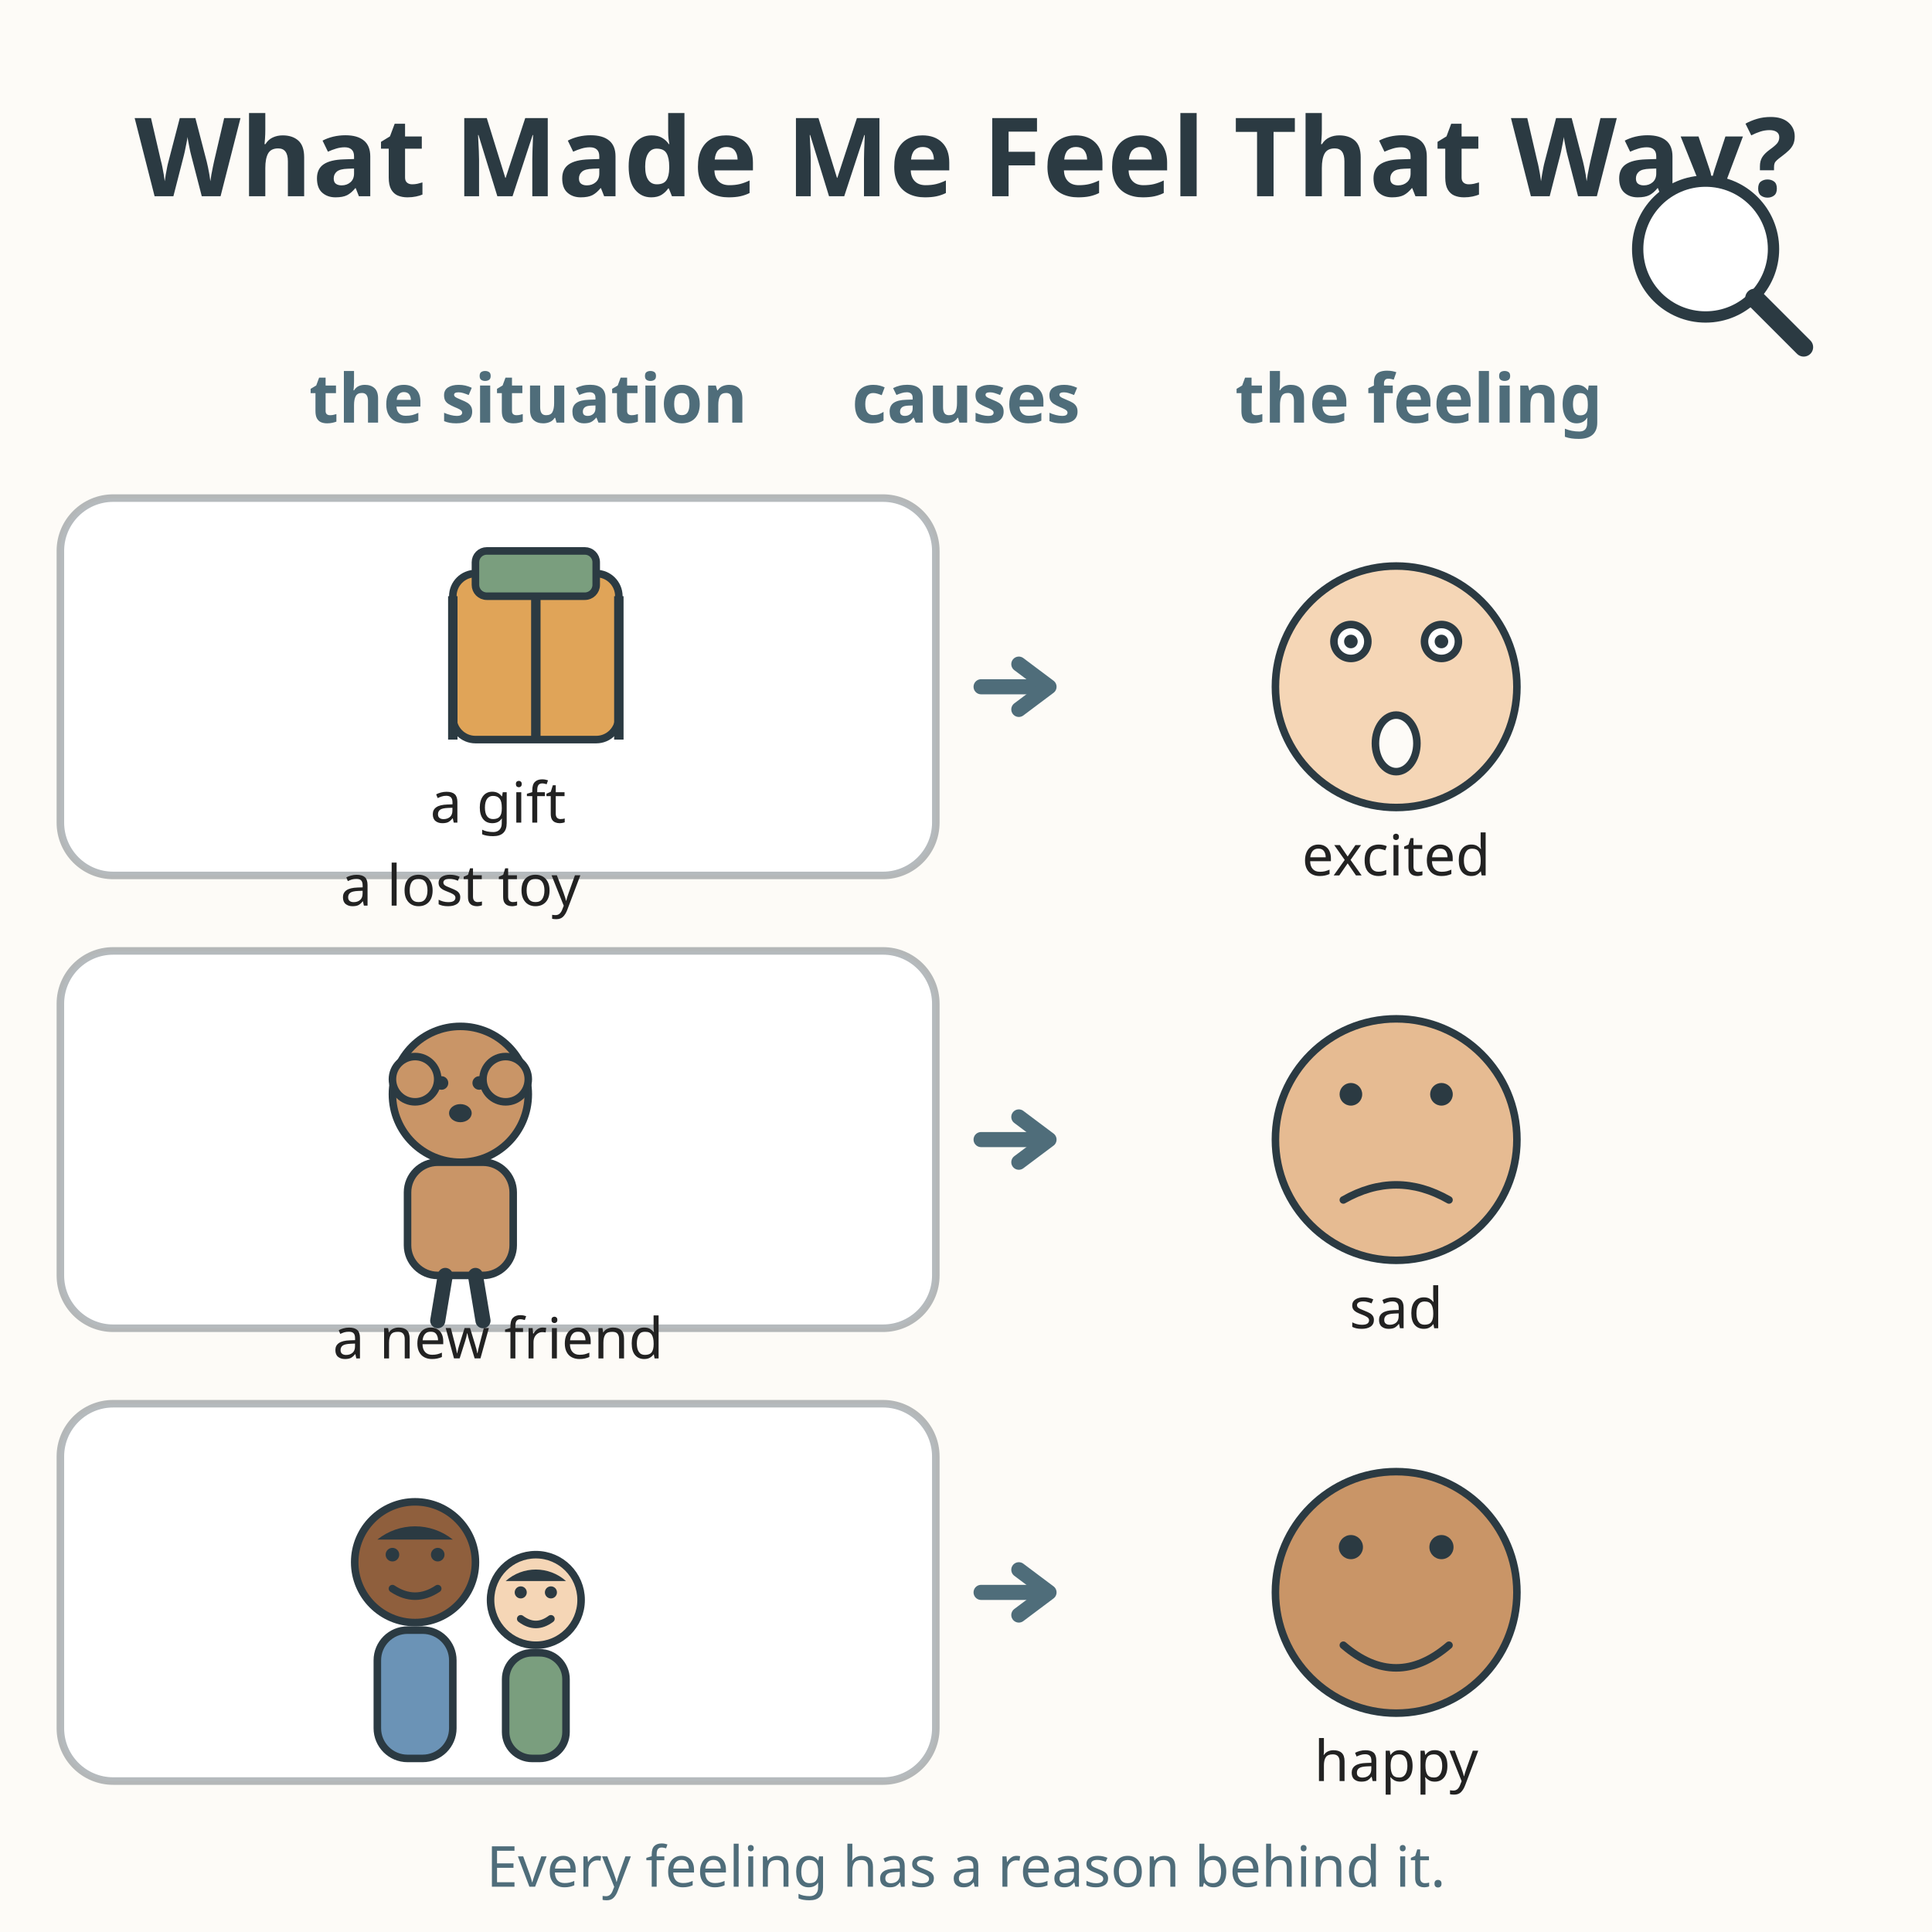
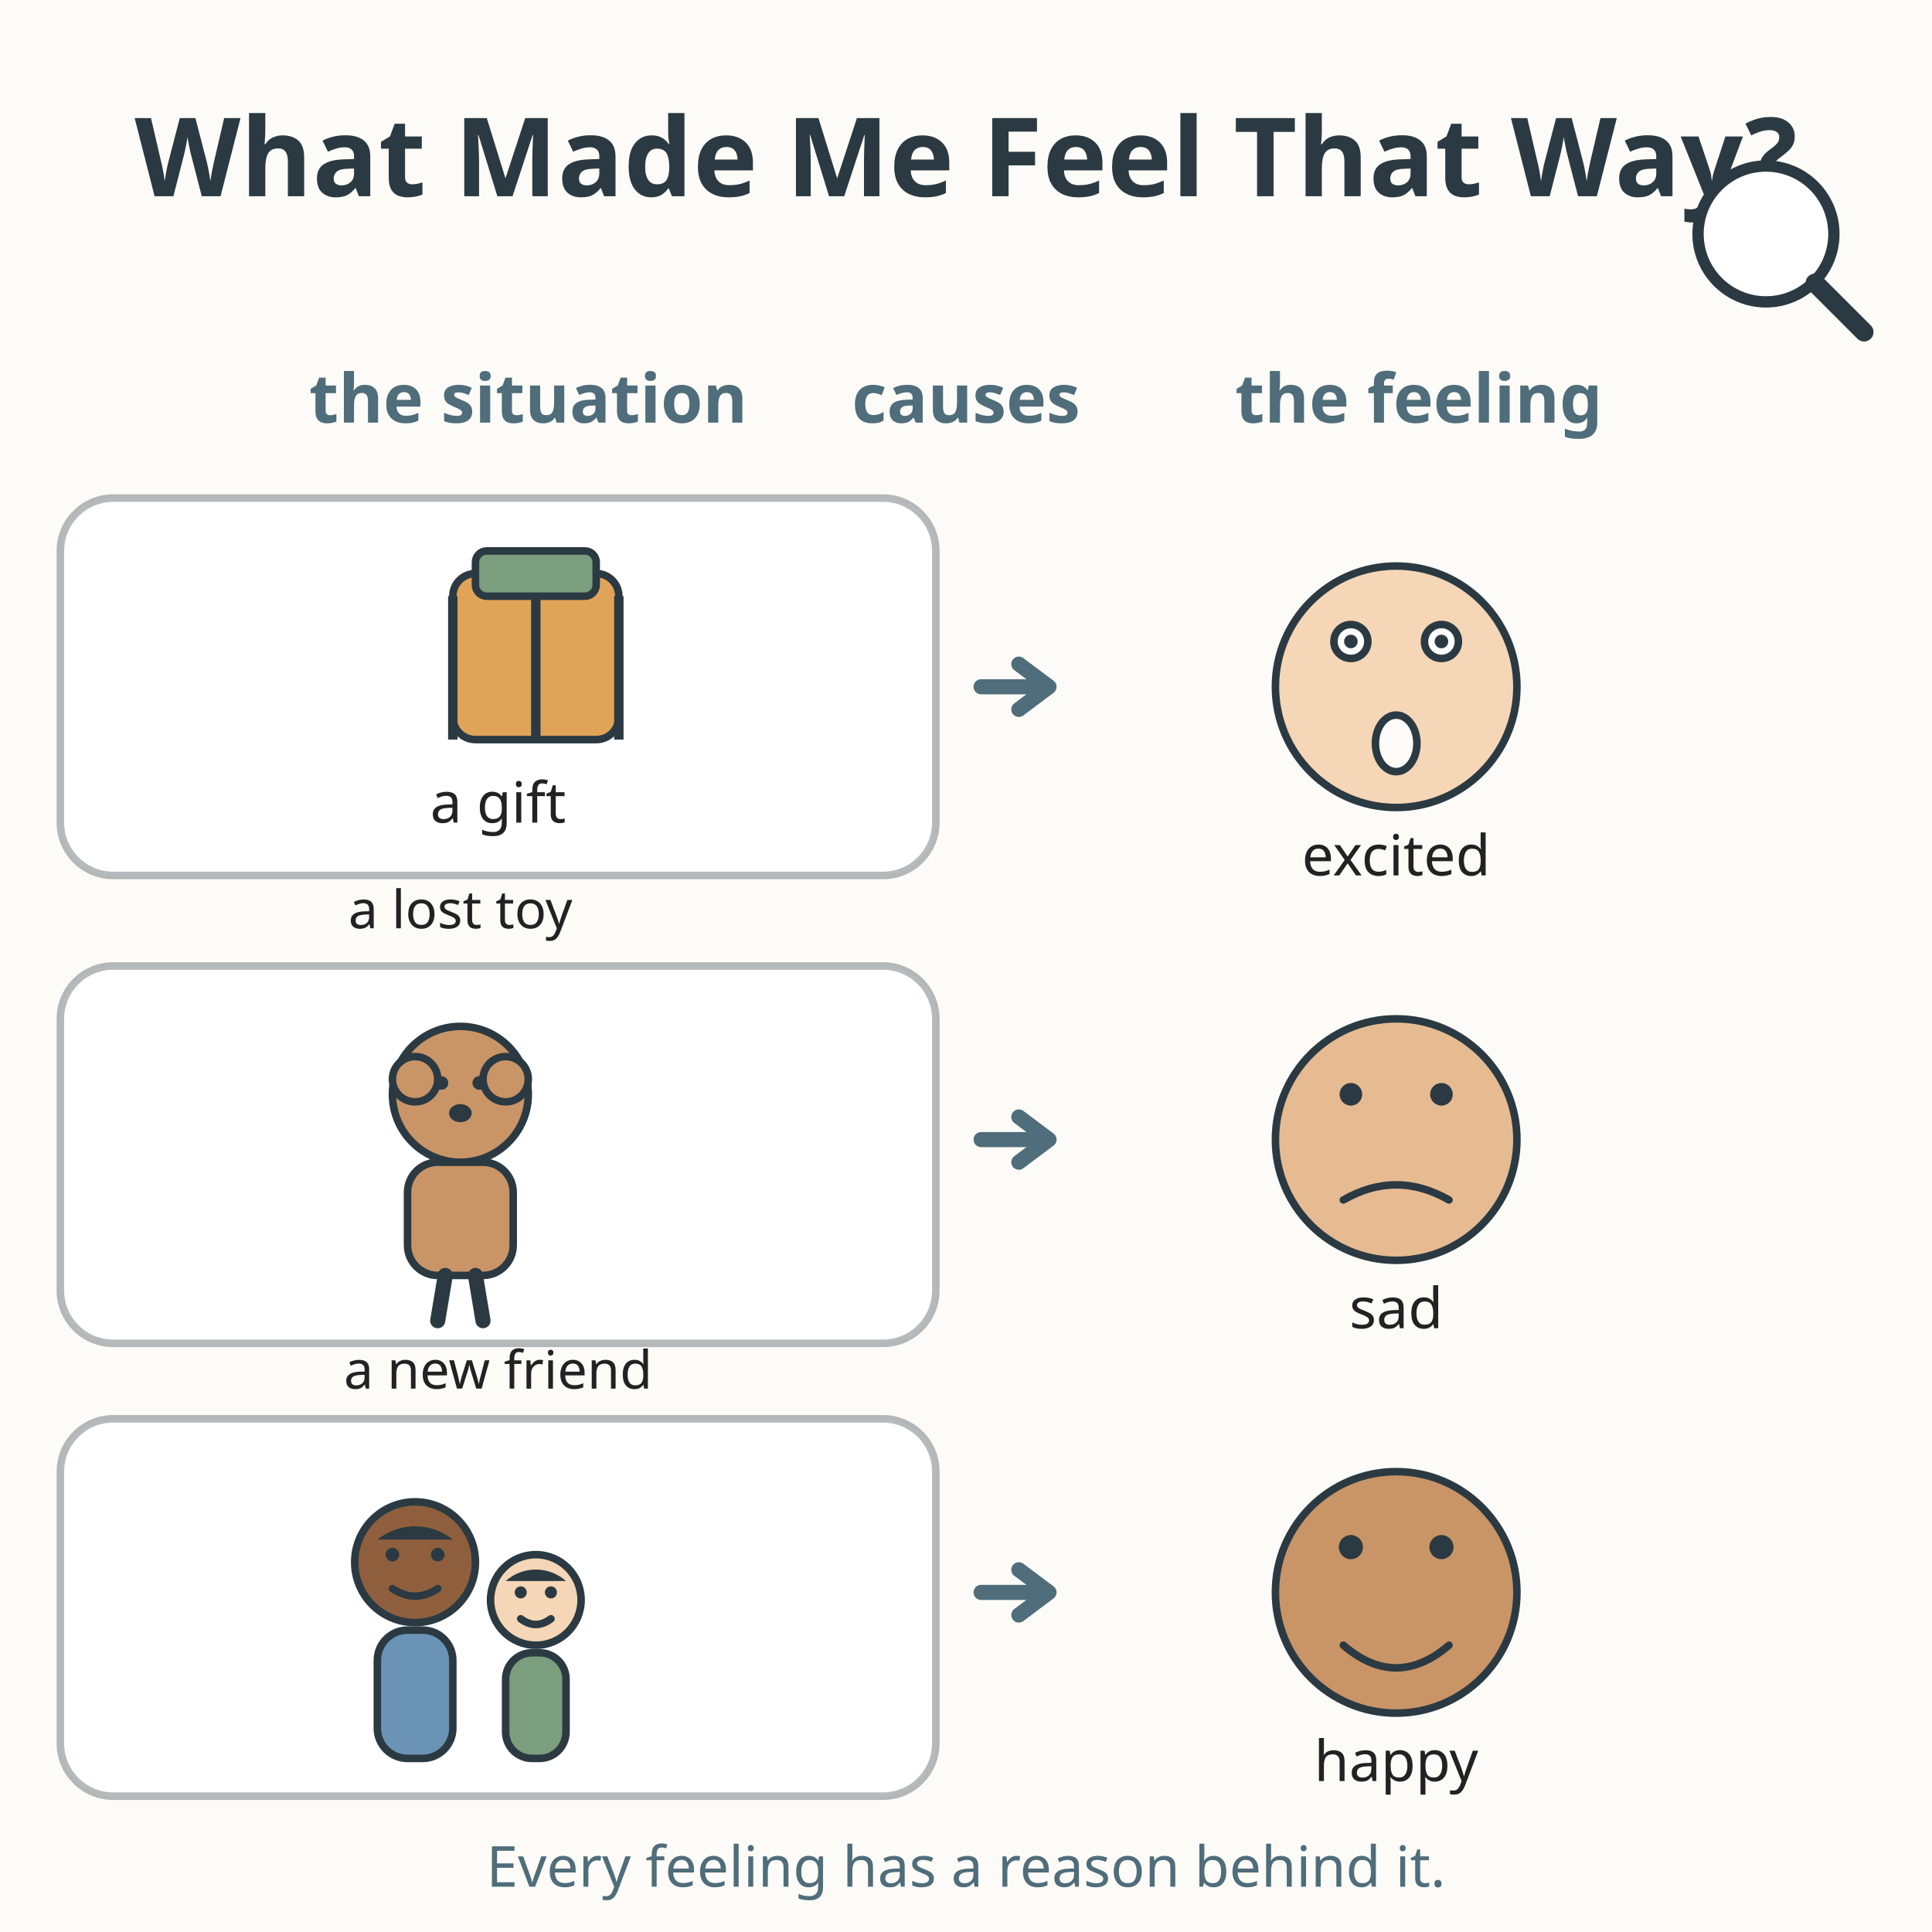
<svg xmlns="http://www.w3.org/2000/svg" viewBox="0 0 512 512" role="img" aria-labelledby="title-L-01-001-04-cause-and-feeling desc-L-01-001-04-cause-and-feeling">
  <rect width="512" height="512" fill="#fdfbf7" />
  <text x="256" y="52" text-anchor="middle" font-family="sans-serif" font-size="29" font-weight="bold" fill="#2b3a42">What Made Me Feel That Way?</text>
  <g>
-     <circle cx="452" cy="66" r="18" fill="#ffffff" stroke="#2b3a42" stroke-width="3" />
-     <line x1="465" y1="79" x2="478" y2="92" stroke="#2b3a42" stroke-width="5" stroke-linecap="round" />
+     <circle cx="468" cy="62" r="18" fill="#ffffff" stroke="#2b3a42" stroke-width="3" />
+     <line x1="481" y1="75" x2="494" y2="88" stroke="#2b3a42" stroke-width="5" stroke-linecap="round" />
  </g>
  <text x="140" y="112" text-anchor="middle" font-family="sans-serif" font-size="18" font-weight="bold" fill="#4f6d7a">the situation</text>
  <text x="256" y="112" text-anchor="middle" font-family="sans-serif" font-size="18" font-weight="bold" fill="#4f6d7a">causes</text>
  <text x="376" y="112" text-anchor="middle" font-family="sans-serif" font-size="18" font-weight="bold" fill="#4f6d7a">the feeling</text>
  <rect x="16" y="132" width="232" height="100" rx="14" fill="#ffffff" stroke="#2b3a42" stroke-width="2" stroke-opacity="0.35" />
  <rect x="120" y="152" width="44" height="44" rx="6" fill="#e0a458" stroke="#2b3a42" stroke-width="2" />
  <rect x="126" y="146" width="32" height="12" rx="3" fill="#7a9e7e" stroke="#2b3a42" stroke-width="2" />
  <path d="M142 158 L142 196 M120 158 L120 196 M164 158 L164 196" stroke="#2b3a42" stroke-width="2.5" />
  <path d="M142 158 L142 196 M120 158 L120 196 M164 158 L164 196" fill="none" />
  <text x="132" y="218" text-anchor="middle" font-family="sans-serif" font-size="15" fill="#222222">a gift</text>
  <path d="M260 182 L276 182" stroke="#4f6d7a" stroke-width="4" stroke-linecap="round" />
  <path d="M270 176 L278 182 L270 188" fill="none" stroke="#4f6d7a" stroke-width="4" stroke-linecap="round" stroke-linejoin="round" />
  <circle cx="348" cy="182" r="8" fill="#f5d6b6" stroke="#2b3a42" stroke-width="2" />
  <circle cx="392" cy="182" r="8" fill="#f5d6b6" stroke="#2b3a42" stroke-width="2" />
  <circle cx="370" cy="182" r="32" fill="#f5d6b6" stroke="#2b3a42" stroke-width="2" />
  <circle cx="358" cy="170" r="4.5" fill="#ffffff" stroke="#2b3a42" stroke-width="2" />
  <circle cx="382" cy="170" r="4.5" fill="#ffffff" stroke="#2b3a42" stroke-width="2" />
  <circle cx="358" cy="170" r="1.8" fill="#2b3a42" />
  <circle cx="382" cy="170" r="1.8" fill="#2b3a42" />
  <ellipse cx="370" cy="197" rx="5.5" ry="7.5" fill="#fdfbf7" stroke="#2b3a42" stroke-width="2" />
  <text x="370" y="232" text-anchor="middle" font-family="sans-serif" font-size="15" fill="#222222">excited</text>
-   <rect x="16" y="252" width="232" height="100" rx="14" fill="#ffffff" stroke="#2b3a42" stroke-width="2" stroke-opacity="0.35" />
+   <rect x="16" y="256" width="232" height="100" rx="14" fill="#ffffff" stroke="#2b3a42" stroke-width="2" stroke-opacity="0.35" />
  <circle cx="122" cy="290" r="18" fill="#c99567" stroke="#2b3a42" stroke-width="2" />
  <circle cx="110" cy="286" r="6" fill="#c99567" stroke="#2b3a42" stroke-width="2" />
  <circle cx="134" cy="286" r="6" fill="#c99567" stroke="#2b3a42" stroke-width="2" />
  <circle cx="117" cy="287" r="1.8" fill="#2b3a42" />
  <circle cx="127" cy="287" r="1.8" fill="#2b3a42" />
  <ellipse cx="122" cy="295" rx="3" ry="2.4" fill="#2b3a42" />
  <rect x="108" y="308" width="28" height="30" rx="8" fill="#c99567" stroke="#2b3a42" stroke-width="2" />
  <path d="M118 338 L116 350 M126 338 L128 350" stroke="#2b3a42" stroke-width="4" stroke-linecap="round" />
-   <text x="122" y="240" text-anchor="middle" font-family="sans-serif" font-size="15" fill="#222222">a lost toy</text>
+   <text x="122" y="246" text-anchor="middle" font-family="sans-serif" font-size="14" fill="#222222">a lost toy</text>
  <path d="M260 302 L276 302" stroke="#4f6d7a" stroke-width="4" stroke-linecap="round" />
  <path d="M270 296 L278 302 L270 308" fill="none" stroke="#4f6d7a" stroke-width="4" stroke-linecap="round" stroke-linejoin="round" />
  <circle cx="348" cy="302" r="8" fill="#e6bb92" stroke="#2b3a42" stroke-width="2" />
  <circle cx="392" cy="302" r="8" fill="#e6bb92" stroke="#2b3a42" stroke-width="2" />
  <circle cx="370" cy="302" r="32" fill="#e6bb92" stroke="#2b3a42" stroke-width="2" />
  <circle cx="358" cy="290" r="3" fill="#2b3a42" />
  <circle cx="382" cy="290" r="3" fill="#2b3a42" />
  <path d="M356 318 Q370 310 384 318" fill="none" stroke="#2b3a42" stroke-width="2" stroke-linecap="round" />
  <text x="370" y="352" text-anchor="middle" font-family="sans-serif" font-size="15" fill="#222222">sad</text>
-   <rect x="16" y="372" width="232" height="100" rx="14" fill="#ffffff" stroke="#2b3a42" stroke-width="2" stroke-opacity="0.35" />
+   <rect x="16" y="376" width="232" height="100" rx="14" fill="#ffffff" stroke="#2b3a42" stroke-width="2" stroke-opacity="0.35" />
  <circle cx="110" cy="414" r="16" fill="#8f5f3d" stroke="#2b3a42" stroke-width="2" />
  <path d="M100 408 A16 16 0 0 1 120 408 Z" fill="#2b3a42" />
  <circle cx="104" cy="412" r="1.8" fill="#2b3a42" />
  <circle cx="116" cy="412" r="1.8" fill="#2b3a42" />
  <path d="M104 421 Q110 425 116 421" fill="none" stroke="#2b3a42" stroke-width="2" stroke-linecap="round" />
  <rect x="100" y="432" width="20" height="34" rx="8" fill="#6b93b6" stroke="#2b3a42" stroke-width="2" />
  <circle cx="142" cy="424" r="12" fill="#f5d6b6" stroke="#2b3a42" stroke-width="2" />
  <path d="M134 419 A12 12 0 0 1 150 419 Z" fill="#2b3a42" />
  <circle cx="138" cy="422" r="1.6" fill="#2b3a42" />
  <circle cx="146" cy="422" r="1.6" fill="#2b3a42" />
  <path d="M138 429 Q142 432 146 429" fill="none" stroke="#2b3a42" stroke-width="2" stroke-linecap="round" />
  <rect x="134" y="438" width="16" height="28" rx="7" fill="#7a9e7e" stroke="#2b3a42" stroke-width="2" />
-   <text x="132" y="360" text-anchor="middle" font-family="sans-serif" font-size="15" fill="#222222">a new friend</text>
+   <text x="132" y="368" text-anchor="middle" font-family="sans-serif" font-size="14" fill="#222222">a new friend</text>
  <path d="M260 422 L276 422" stroke="#4f6d7a" stroke-width="4" stroke-linecap="round" />
  <path d="M270 416 L278 422 L270 428" fill="none" stroke="#4f6d7a" stroke-width="4" stroke-linecap="round" stroke-linejoin="round" />
  <circle cx="348" cy="422" r="8" fill="#c99567" stroke="#2b3a42" stroke-width="2" />
  <circle cx="392" cy="422" r="8" fill="#c99567" stroke="#2b3a42" stroke-width="2" />
  <circle cx="370" cy="422" r="32" fill="#c99567" stroke="#2b3a42" stroke-width="2" />
  <circle cx="358" cy="410" r="3.2" fill="#2b3a42" />
  <circle cx="382" cy="410" r="3.2" fill="#2b3a42" />
  <path d="M356 436 Q370 448 384 436" fill="none" stroke="#2b3a42" stroke-width="2" stroke-linecap="round" />
  <text x="370" y="472" text-anchor="middle" font-family="sans-serif" font-size="15" fill="#222222">happy</text>
  <text x="256" y="500" text-anchor="middle" font-family="sans-serif" font-size="15" fill="#4f6d7a">Every feeling has a reason behind it.</text>
</svg>
